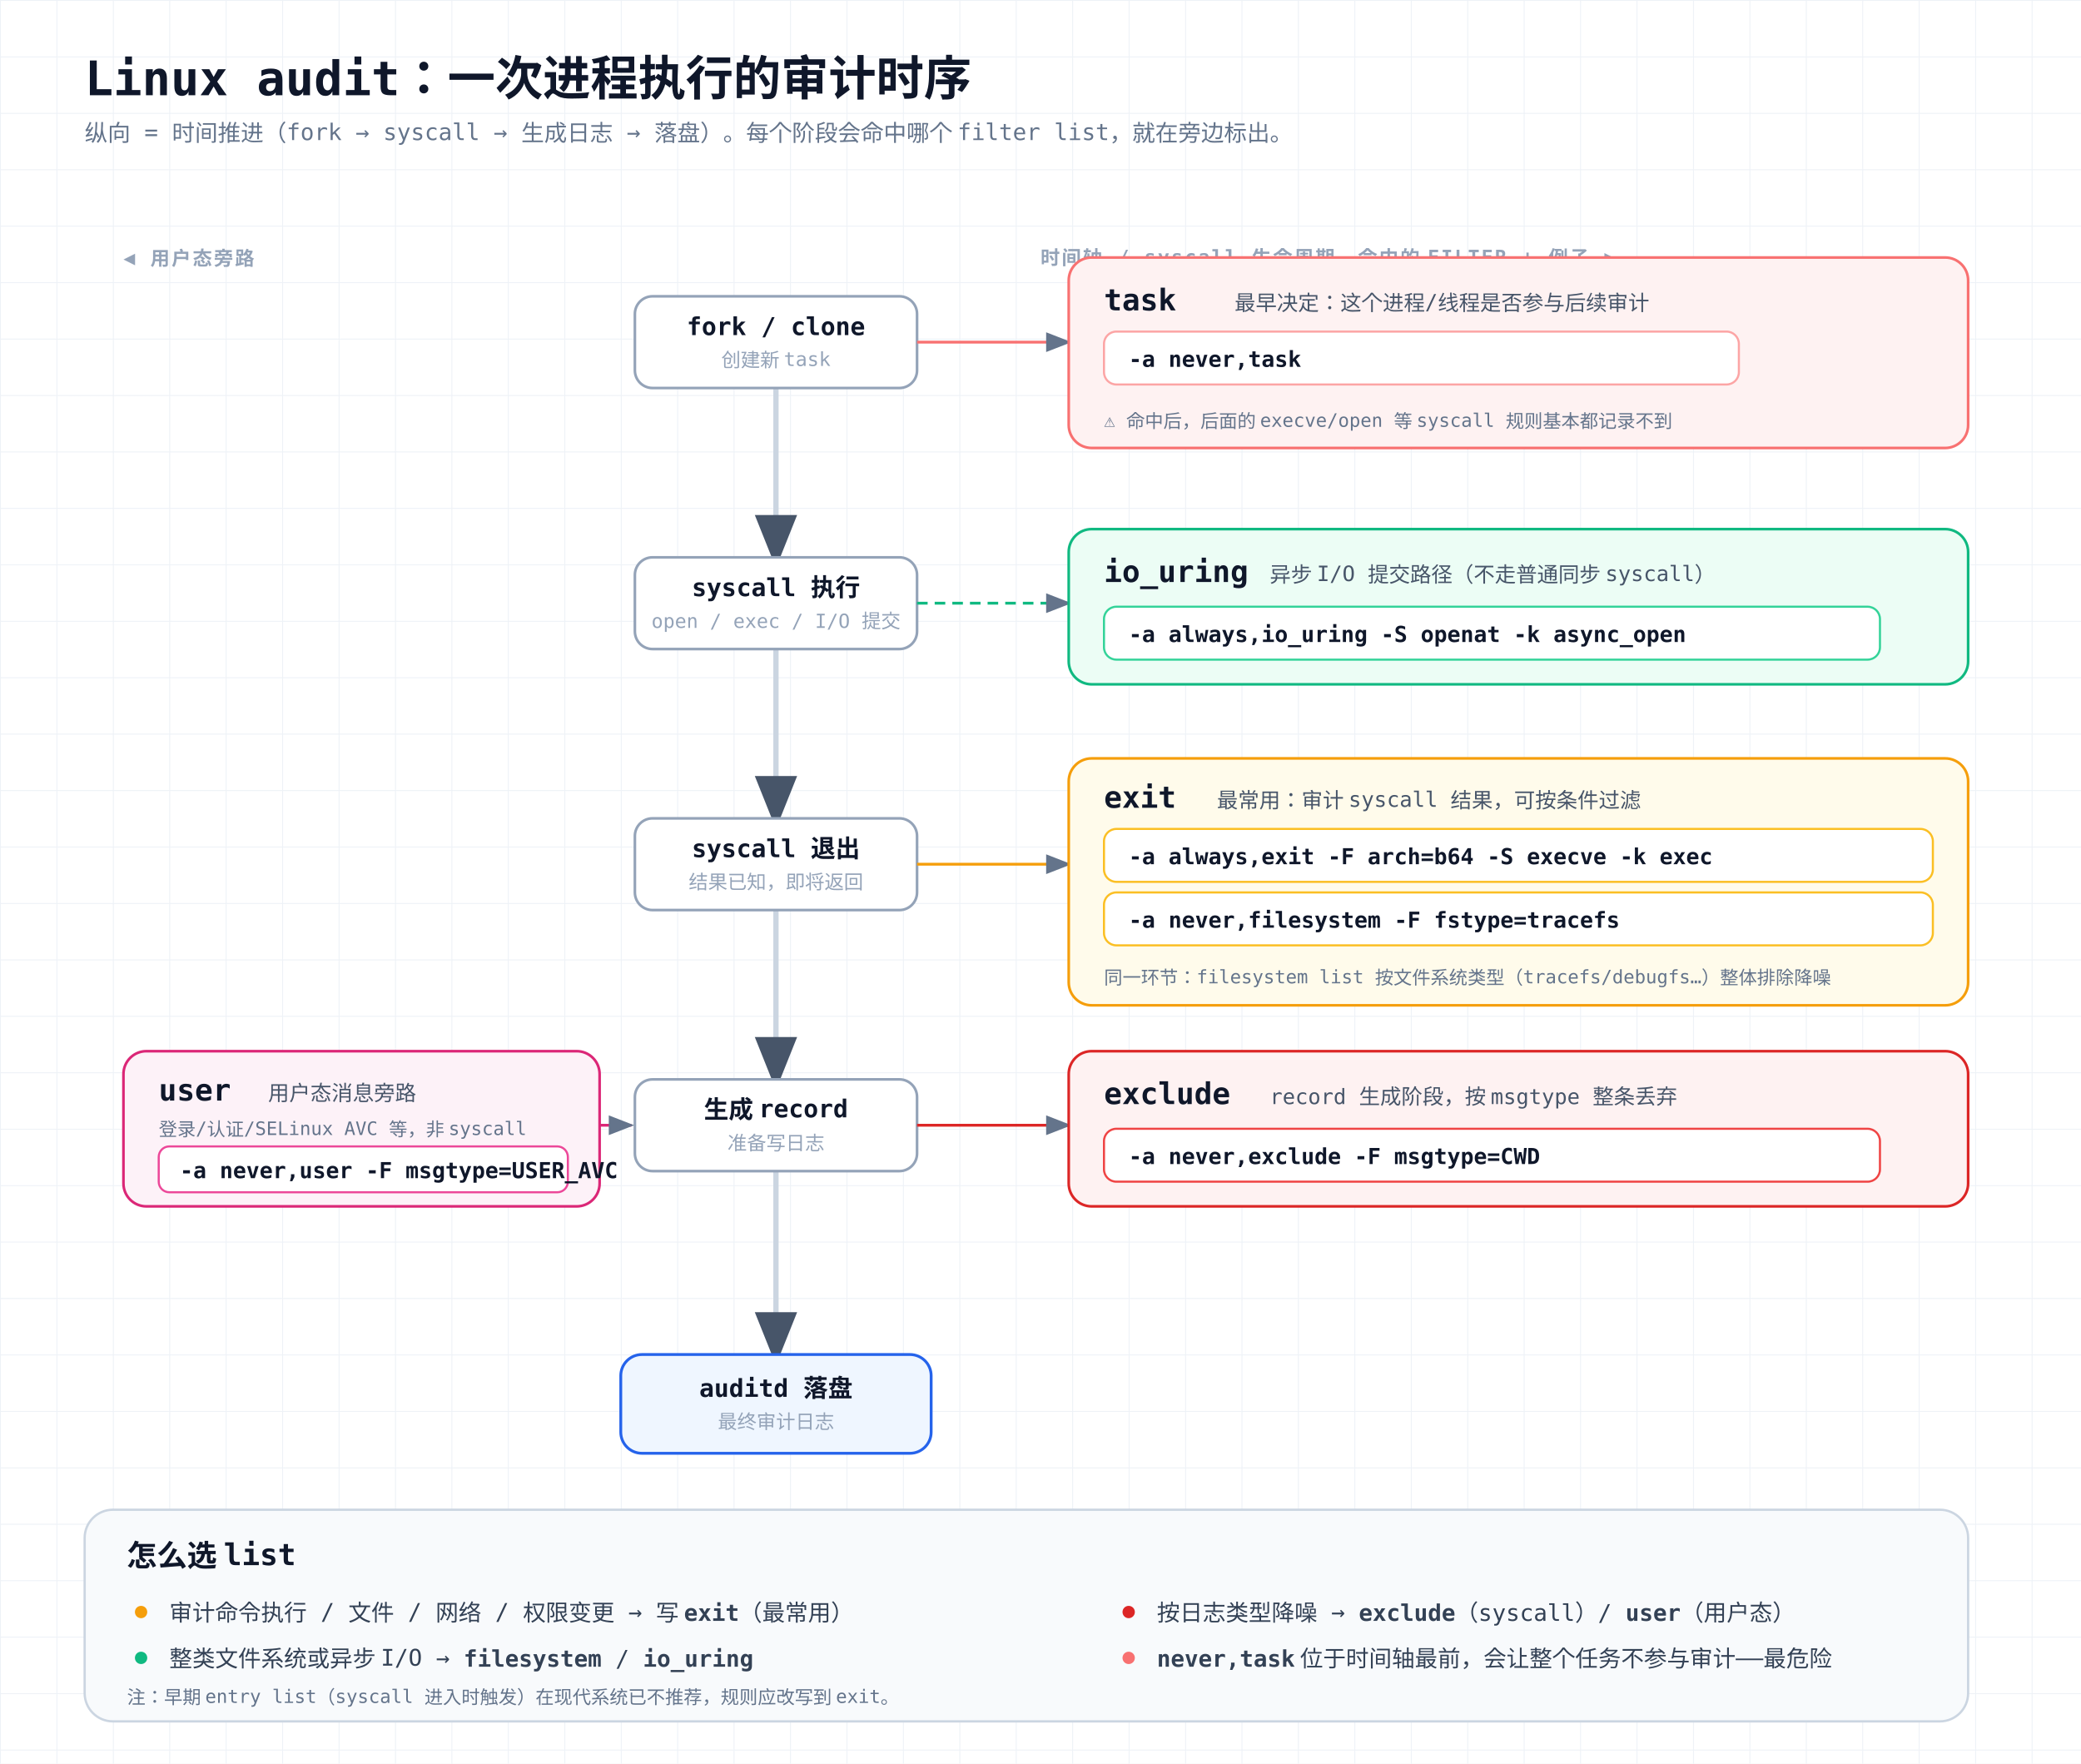
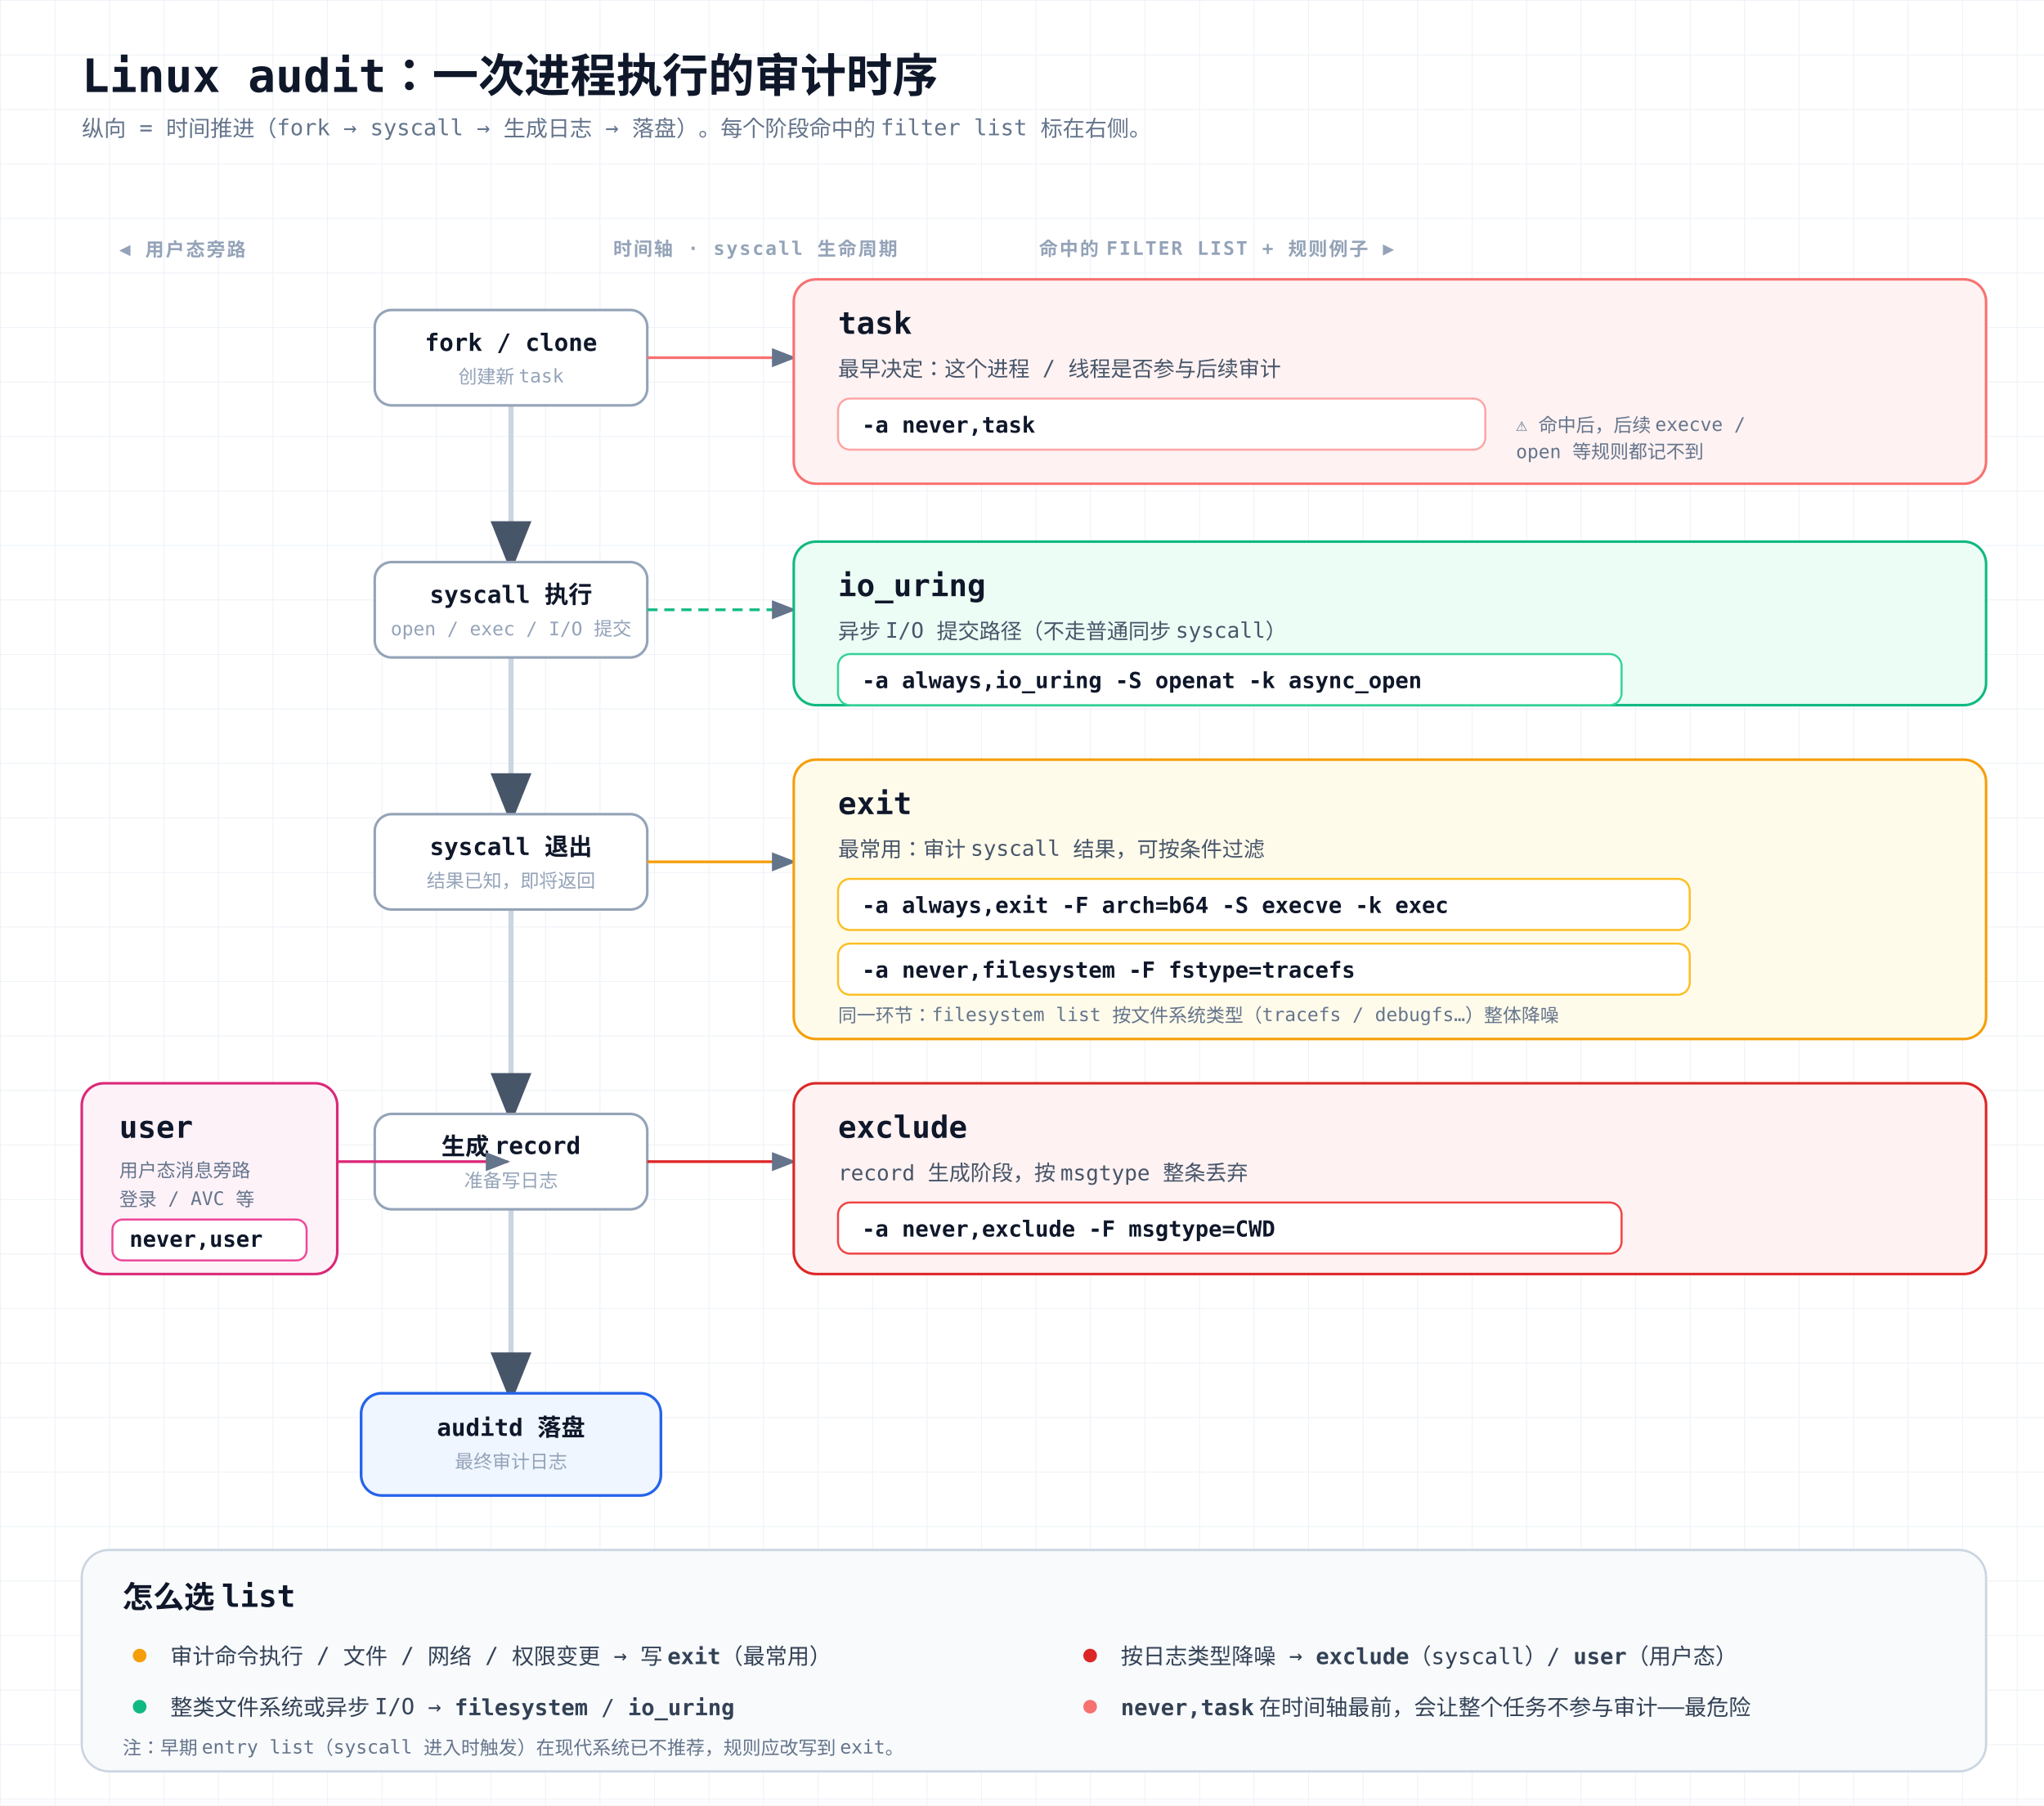
- <svg xmlns="http://www.w3.org/2000/svg" viewBox="0 0 1180 1000" role="img" aria-labelledby="title desc">
+ <svg xmlns="http://www.w3.org/2000/svg" viewBox="0 0 1200 1060" role="img" aria-labelledby="title desc">
  <defs>
    <pattern id="grid" width="32" height="32" patternUnits="userSpaceOnUse">
      <path d="M 32 0 L 0 0 0 32" fill="none" stroke="#eef2f7" stroke-width="1" />
    </pattern>
    <marker id="ah" markerWidth="9" markerHeight="7" refX="8" refY="3.5" orient="auto">
      <polygon points="0 0, 9 3.5, 0 7" fill="#64748b" />
    </marker>
    <marker id="ahb" markerWidth="10" markerHeight="8" refX="8" refY="4" orient="auto">
      <polygon points="0 0, 10 4, 0 8" fill="#475569" />
    </marker>
    <style>
      text { font-family: 'JetBrains Mono', 'Noto Sans SC', 'PingFang SC', 'Microsoft YaHei', monospace; }
      .h1 { fill:#0f172a; font-size:27px; font-weight:700; }
      .sub { fill:#64748b; font-size:13px; font-weight:400; }
      .stage { fill:#0f172a; font-size:14px; font-weight:700; }
      .stagesub { fill:#94a3b8; font-size:11px; font-weight:400; }
-       .name { fill:#0f172a; font-size:17px; font-weight:700; }
-       .use { fill:#475569; font-size:12px; font-weight:400; }
-       .code { fill:#0f172a; font-size:12.5px; font-weight:700; }
-       .note { fill:#64748b; font-size:10.5px; font-weight:400; }
+       .name { fill:#0f172a; font-size:18px; font-weight:700; }
+       .use { fill:#475569; font-size:12.5px; font-weight:400; }
+       .code { fill:#0f172a; font-size:13px; font-weight:700; }
+       .note { fill:#64748b; font-size:11px; font-weight:400; }
      .axis { fill:#94a3b8; font-size:11px; font-weight:700; letter-spacing:1px; }
      .foot { fill:#334155; font-size:13px; font-weight:400; }
    </style>
  </defs>
-   <rect x="0" y="0" width="1180" height="1000" fill="#ffffff" />
-   <rect x="0" y="0" width="1180" height="1000" fill="url(#grid)" />
+   <rect x="0" y="0" width="1200" height="1060" fill="#ffffff" />
+   <rect x="0" y="0" width="1200" height="1060" fill="url(#grid)" />
  <text x="48" y="54" class="h1">Linux audit：一次进程执行的审计时序</text>
-   <text x="48" y="80" class="sub">纵向 = 时间推进（fork → syscall → 生成日志 → 落盘）。每个阶段会命中哪个 filter list，就在旁边标出。</text>
+   <text x="48" y="80" class="sub">纵向 = 时间推进（fork → syscall → 生成日志 → 落盘）。每个阶段命中的 filter list 标在右侧。</text>
  <text x="70" y="150" class="axis">◀ 用户态旁路</text>
-   <text x="590" y="150" class="axis">时间轴 / syscall 生命周期</text>
-   <text x="770" y="150" class="axis">命中的 FILTER + 例子 ▶</text>
-   <line x1="440" y1="220" x2="440" y2="316" stroke="#cbd5e1" stroke-width="3" marker-end="url(#ahb)" />
-   <line x1="440" y1="368" x2="440" y2="464" stroke="#cbd5e1" stroke-width="3" marker-end="url(#ahb)" />
-   <line x1="440" y1="516" x2="440" y2="612" stroke="#cbd5e1" stroke-width="3" marker-end="url(#ahb)" />
-   <line x1="440" y1="664" x2="440" y2="768" stroke="#cbd5e1" stroke-width="3" marker-end="url(#ahb)" />
-   <rect x="360" y="168" width="160" height="52" rx="10" fill="#ffffff" stroke="#94a3b8" stroke-width="1.5" />
-   <text x="440" y="190" text-anchor="middle" class="stage">fork / clone</text>
-   <text x="440" y="208" text-anchor="middle" class="stagesub">创建新 task</text>
-   <line x1="520" y1="194" x2="606" y2="194" stroke="#f87171" stroke-width="1.6" marker-end="url(#ah)" />
-   <rect x="606" y="146" width="510" height="108" rx="13" fill="#fef2f2" stroke="#f87171" stroke-width="1.5" />
-   <text x="626" y="176" class="name">task</text>
-   <text x="700" y="176" class="use">最早决定：这个进程/线程是否参与后续审计</text>
-   <rect x="626" y="188" width="360" height="30" rx="7" fill="#ffffff" stroke="#fca5a5" stroke-width="1.2" />
-   <text x="640" y="208" class="code">-a never,task</text>
-   <text x="626" y="242" class="note">⚠ 命中后，后面的 execve/open 等 syscall 规则基本都记录不到</text>
-   <rect x="360" y="316" width="160" height="52" rx="10" fill="#ffffff" stroke="#94a3b8" stroke-width="1.5" />
-   <text x="440" y="338" text-anchor="middle" class="stage">syscall 执行</text>
-   <text x="440" y="356" text-anchor="middle" class="stagesub">open / exec / I/O 提交</text>
-   <line x1="520" y1="342" x2="606" y2="342" stroke="#10b981" stroke-width="1.6" stroke-dasharray="6 4" marker-end="url(#ah)" />
-   <rect x="606" y="300" width="510" height="88" rx="13" fill="#ecfdf5" stroke="#10b981" stroke-width="1.5" />
-   <text x="626" y="330" class="name">io_uring</text>
-   <text x="720" y="330" class="use">异步 I/O 提交路径（不走普通同步 syscall）</text>
-   <rect x="626" y="344" width="440" height="30" rx="7" fill="#ffffff" stroke="#34d399" stroke-width="1.2" />
-   <text x="640" y="364" class="code">-a always,io_uring -S openat -k async_open</text>
-   <rect x="360" y="464" width="160" height="52" rx="10" fill="#ffffff" stroke="#94a3b8" stroke-width="1.5" />
-   <text x="440" y="486" text-anchor="middle" class="stage">syscall 退出</text>
-   <text x="440" y="504" text-anchor="middle" class="stagesub">结果已知，即将返回</text>
-   <line x1="520" y1="490" x2="606" y2="490" stroke="#f59e0b" stroke-width="1.6" marker-end="url(#ah)" />
-   <rect x="606" y="430" width="510" height="140" rx="13" fill="#fffbeb" stroke="#f59e0b" stroke-width="1.5" />
-   <text x="626" y="458" class="name">exit</text>
-   <text x="690" y="458" class="use">最常用：审计 syscall 结果，可按条件过滤</text>
-   <rect x="626" y="470" width="470" height="30" rx="7" fill="#ffffff" stroke="#fbbf24" stroke-width="1.2" />
-   <text x="640" y="490" class="code">-a always,exit -F arch=b64 -S execve -k exec</text>
-   <rect x="626" y="506" width="470" height="30" rx="7" fill="#ffffff" stroke="#fbbf24" stroke-width="1.2" />
-   <text x="640" y="526" class="code">-a never,filesystem -F fstype=tracefs</text>
-   <text x="626" y="558" class="note">同一环节：filesystem list 按文件系统类型（tracefs/debugfs…）整体排除降噪</text>
-   <rect x="360" y="612" width="160" height="52" rx="10" fill="#ffffff" stroke="#94a3b8" stroke-width="1.5" />
-   <text x="440" y="634" text-anchor="middle" class="stage">生成 record</text>
-   <text x="440" y="652" text-anchor="middle" class="stagesub">准备写日志</text>
-   <line x1="520" y1="638" x2="606" y2="638" stroke="#dc2626" stroke-width="1.6" marker-end="url(#ah)" />
-   <rect x="606" y="596" width="510" height="88" rx="13" fill="#fef2f2" stroke="#dc2626" stroke-width="1.5" />
-   <text x="626" y="626" class="name">exclude</text>
-   <text x="720" y="626" class="use">record 生成阶段，按 msgtype 整条丢弃</text>
-   <rect x="626" y="640" width="440" height="30" rx="7" fill="#ffffff" stroke="#ef4444" stroke-width="1.2" />
-   <text x="640" y="660" class="code">-a never,exclude -F msgtype=CWD</text>
-   <rect x="70" y="596" width="270" height="88" rx="13" fill="#fdf2f8" stroke="#db2777" stroke-width="1.5" />
-   <text x="90" y="624" class="name">user</text>
-   <text x="152" y="624" class="use">用户态消息旁路</text>
-   <text x="90" y="644" class="note">登录/认证/SELinux AVC 等，非 syscall</text>
-   <rect x="90" y="650" width="232" height="26" rx="6" fill="#ffffff" stroke="#ec4899" stroke-width="1.2" />
-   <text x="102" y="668" class="code" font-size="11">-a never,user -F msgtype=USER_AVC</text>
-   <line x1="340" y1="638" x2="358" y2="638" stroke="#db2777" stroke-width="1.6" marker-end="url(#ah)" />
-   <rect x="352" y="768" width="176" height="56" rx="12" fill="#eff6ff" stroke="#2563eb" stroke-width="1.6" />
-   <text x="440" y="792" text-anchor="middle" class="stage" fill="#1d4ed8">auditd 落盘</text>
-   <text x="440" y="810" text-anchor="middle" class="stagesub">最终审计日志</text>
-   <rect x="48" y="856" width="1068" height="120" rx="16" fill="#f8fafc" stroke="#cbd5e1" stroke-width="1.3" />
-   <text x="72" y="888" class="name" font-size="16">怎么选 list</text>
-   <circle cx="80" cy="914" r="3.5" fill="#f59e0b" />
-   <text x="96" y="919" class="foot">审计命令执行 / 文件 / 网络 / 权限变更 → 写 <tspan font-weight="700">exit</tspan>（最常用）</text>
-   <circle cx="80" cy="940" r="3.5" fill="#10b981" />
-   <text x="96" y="945" class="foot">整类文件系统或异步 I/O → <tspan font-weight="700">filesystem</tspan> / <tspan font-weight="700">io_uring</tspan>
+   <text x="360" y="150" class="axis">时间轴 · syscall 生命周期</text>
+   <text x="610" y="150" class="axis">命中的 FILTER LIST + 规则例子 ▶</text>
+   <line x1="300" y1="238" x2="300" y2="330" stroke="#cbd5e1" stroke-width="3" marker-end="url(#ahb)" />
+   <line x1="300" y1="386" x2="300" y2="478" stroke="#cbd5e1" stroke-width="3" marker-end="url(#ahb)" />
+   <line x1="300" y1="534" x2="300" y2="654" stroke="#cbd5e1" stroke-width="3" marker-end="url(#ahb)" />
+   <line x1="300" y1="710" x2="300" y2="818" stroke="#cbd5e1" stroke-width="3" marker-end="url(#ahb)" />
+   <rect x="220" y="182" width="160" height="56" rx="10" fill="#ffffff" stroke="#94a3b8" stroke-width="1.5" />
+   <text x="300" y="206" text-anchor="middle" class="stage">fork / clone</text>
+   <text x="300" y="225" text-anchor="middle" class="stagesub">创建新 task</text>
+   <line x1="380" y1="210" x2="466" y2="210" stroke="#f87171" stroke-width="1.6" marker-end="url(#ah)" />
+   <rect x="466" y="164" width="700" height="120" rx="13" fill="#fef2f2" stroke="#f87171" stroke-width="1.5" />
+   <text x="492" y="196" class="name">task</text>
+   <text x="492" y="221" class="use">最早决定：这个进程 / 线程是否参与后续审计</text>
+   <rect x="492" y="234" width="380" height="30" rx="7" fill="#ffffff" stroke="#fca5a5" stroke-width="1.2" />
+   <text x="506" y="254" class="code">-a never,task</text>
+   <text x="890" y="253" class="note">⚠ 命中后，后续 execve /</text>
+   <text x="890" y="269" class="note">open 等规则都记不到</text>
+   <rect x="220" y="330" width="160" height="56" rx="10" fill="#ffffff" stroke="#94a3b8" stroke-width="1.5" />
+   <text x="300" y="354" text-anchor="middle" class="stage">syscall 执行</text>
+   <text x="300" y="373" text-anchor="middle" class="stagesub">open / exec / I/O 提交</text>
+   <line x1="380" y1="358" x2="466" y2="358" stroke="#10b981" stroke-width="1.6" stroke-dasharray="6 4" marker-end="url(#ah)" />
+   <rect x="466" y="318" width="700" height="96" rx="13" fill="#ecfdf5" stroke="#10b981" stroke-width="1.5" />
+   <text x="492" y="350" class="name">io_uring</text>
+   <text x="492" y="375" class="use">异步 I/O 提交路径（不走普通同步 syscall）</text>
+   <rect x="492" y="384" width="460" height="30" rx="7" fill="#ffffff" stroke="#34d399" stroke-width="1.2" />
+   <text x="506" y="404" class="code">-a always,io_uring -S openat -k async_open</text>
+   <rect x="220" y="478" width="160" height="56" rx="10" fill="#ffffff" stroke="#94a3b8" stroke-width="1.5" />
+   <text x="300" y="502" text-anchor="middle" class="stage">syscall 退出</text>
+   <text x="300" y="521" text-anchor="middle" class="stagesub">结果已知，即将返回</text>
+   <line x1="380" y1="506" x2="466" y2="506" stroke="#f59e0b" stroke-width="1.6" marker-end="url(#ah)" />
+   <rect x="466" y="446" width="700" height="164" rx="13" fill="#fffbeb" stroke="#f59e0b" stroke-width="1.5" />
+   <text x="492" y="478" class="name">exit</text>
+   <text x="492" y="503" class="use">最常用：审计 syscall 结果，可按条件过滤</text>
+   <rect x="492" y="516" width="500" height="30" rx="7" fill="#ffffff" stroke="#fbbf24" stroke-width="1.2" />
+   <text x="506" y="536" class="code">-a always,exit -F arch=b64 -S execve -k exec</text>
+   <rect x="492" y="554" width="500" height="30" rx="7" fill="#ffffff" stroke="#fbbf24" stroke-width="1.2" />
+   <text x="506" y="574" class="code">-a never,filesystem -F fstype=tracefs</text>
+   <text x="492" y="600" class="note">同一环节：filesystem list 按文件系统类型（tracefs / debugfs…）整体降噪</text>
+   <rect x="220" y="654" width="160" height="56" rx="10" fill="#ffffff" stroke="#94a3b8" stroke-width="1.5" />
+   <text x="300" y="678" text-anchor="middle" class="stage">生成 record</text>
+   <text x="300" y="697" text-anchor="middle" class="stagesub">准备写日志</text>
+   <line x1="380" y1="682" x2="466" y2="682" stroke="#dc2626" stroke-width="1.6" marker-end="url(#ah)" />
+   <rect x="466" y="636" width="700" height="112" rx="13" fill="#fef2f2" stroke="#dc2626" stroke-width="1.5" />
+   <text x="492" y="668" class="name">exclude</text>
+   <text x="492" y="693" class="use">record 生成阶段，按 msgtype 整条丢弃</text>
+   <rect x="492" y="706" width="460" height="30" rx="7" fill="#ffffff" stroke="#ef4444" stroke-width="1.2" />
+   <text x="506" y="726" class="code">-a never,exclude -F msgtype=CWD</text>
+   <rect x="48" y="636" width="150" height="112" rx="13" fill="#fdf2f8" stroke="#db2777" stroke-width="1.5" />
+   <text x="70" y="668" class="name">user</text>
+   <text x="70" y="691" class="note">用户态消息旁路</text>
+   <text x="70" y="708" class="note">登录 / AVC 等</text>
+   <rect x="66" y="716" width="114" height="24" rx="6" fill="#ffffff" stroke="#ec4899" stroke-width="1.2" />
+   <text x="76" y="732" class="code" font-size="9.5">never,user</text>
+   <line x1="198" y1="682" x2="298" y2="682" stroke="#db2777" stroke-width="1.6" marker-end="url(#ah)" />
+   <rect x="212" y="818" width="176" height="60" rx="12" fill="#eff6ff" stroke="#2563eb" stroke-width="1.6" />
+   <text x="300" y="843" text-anchor="middle" class="stage" fill="#1d4ed8">auditd 落盘</text>
+   <text x="300" y="862" text-anchor="middle" class="stagesub">最终审计日志</text>
+   <rect x="48" y="910" width="1118" height="130" rx="16" fill="#f8fafc" stroke="#cbd5e1" stroke-width="1.3" />
+   <text x="72" y="944" class="name" font-size="16">怎么选 list</text>
+   <circle cx="82" cy="972" r="4" fill="#f59e0b" />
+   <text x="100" y="977" class="foot">审计命令执行 / 文件 / 网络 / 权限变更 → 写 <tspan font-weight="700">exit</tspan>（最常用）</text>
+   <circle cx="82" cy="1002" r="4" fill="#10b981" />
+   <text x="100" y="1007" class="foot">整类文件系统或异步 I/O → <tspan font-weight="700">filesystem</tspan> / <tspan font-weight="700">io_uring</tspan>
  </text>
-   <circle cx="640" cy="914" r="3.5" fill="#dc2626" />
-   <text x="656" y="919" class="foot">按日志类型降噪 → <tspan font-weight="700">exclude</tspan>（syscall）/ <tspan font-weight="700">user</tspan>（用户态）</text>
-   <circle cx="640" cy="940" r="3.5" fill="#f87171" />
-   <text x="656" y="945" class="foot">
-     <tspan font-weight="700">never,task</tspan> 位于时间轴最前，会让整个任务不参与审计——最危险</text>
-   <text x="72" y="966" class="note">注：早期 entry list（syscall 进入时触发）在现代系统已不推荐，规则应改写到 exit。</text>
+   <circle cx="640" cy="972" r="4" fill="#dc2626" />
+   <text x="658" y="977" class="foot">按日志类型降噪 → <tspan font-weight="700">exclude</tspan>（syscall）/ <tspan font-weight="700">user</tspan>（用户态）</text>
+   <circle cx="640" cy="1002" r="4" fill="#f87171" />
+   <text x="658" y="1007" class="foot">
+     <tspan font-weight="700">never,task</tspan> 在时间轴最前，会让整个任务不参与审计——最危险</text>
+   <text x="72" y="1030" class="note">注：早期 entry list（syscall 进入时触发）在现代系统已不推荐，规则应改写到 exit。</text>
</svg>
